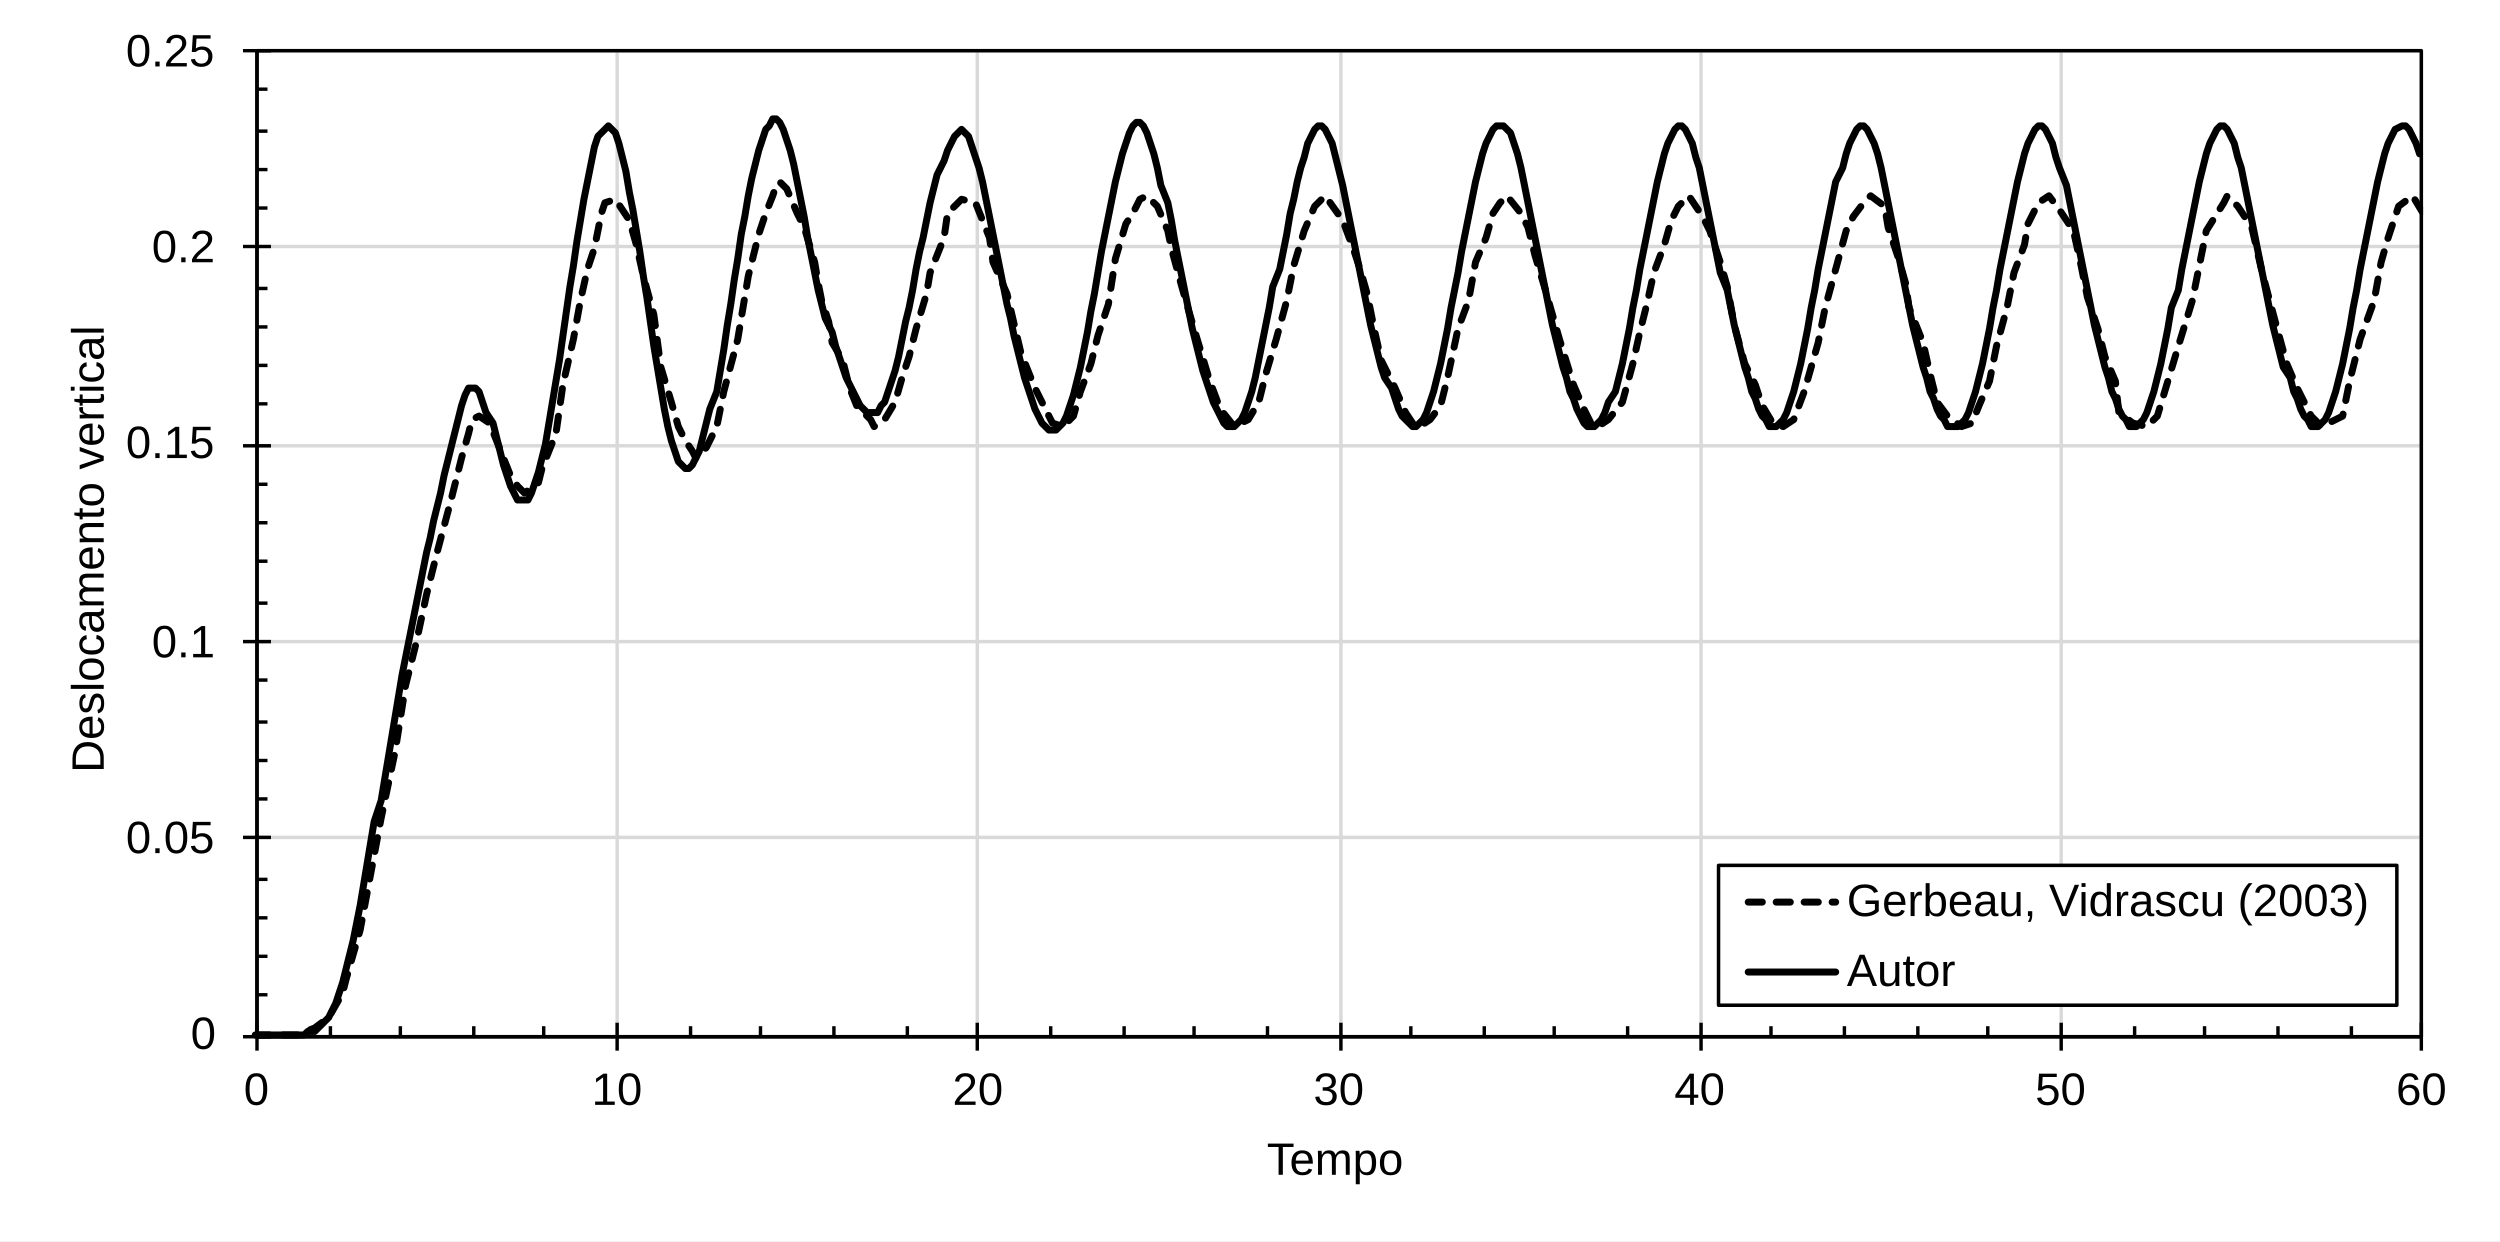
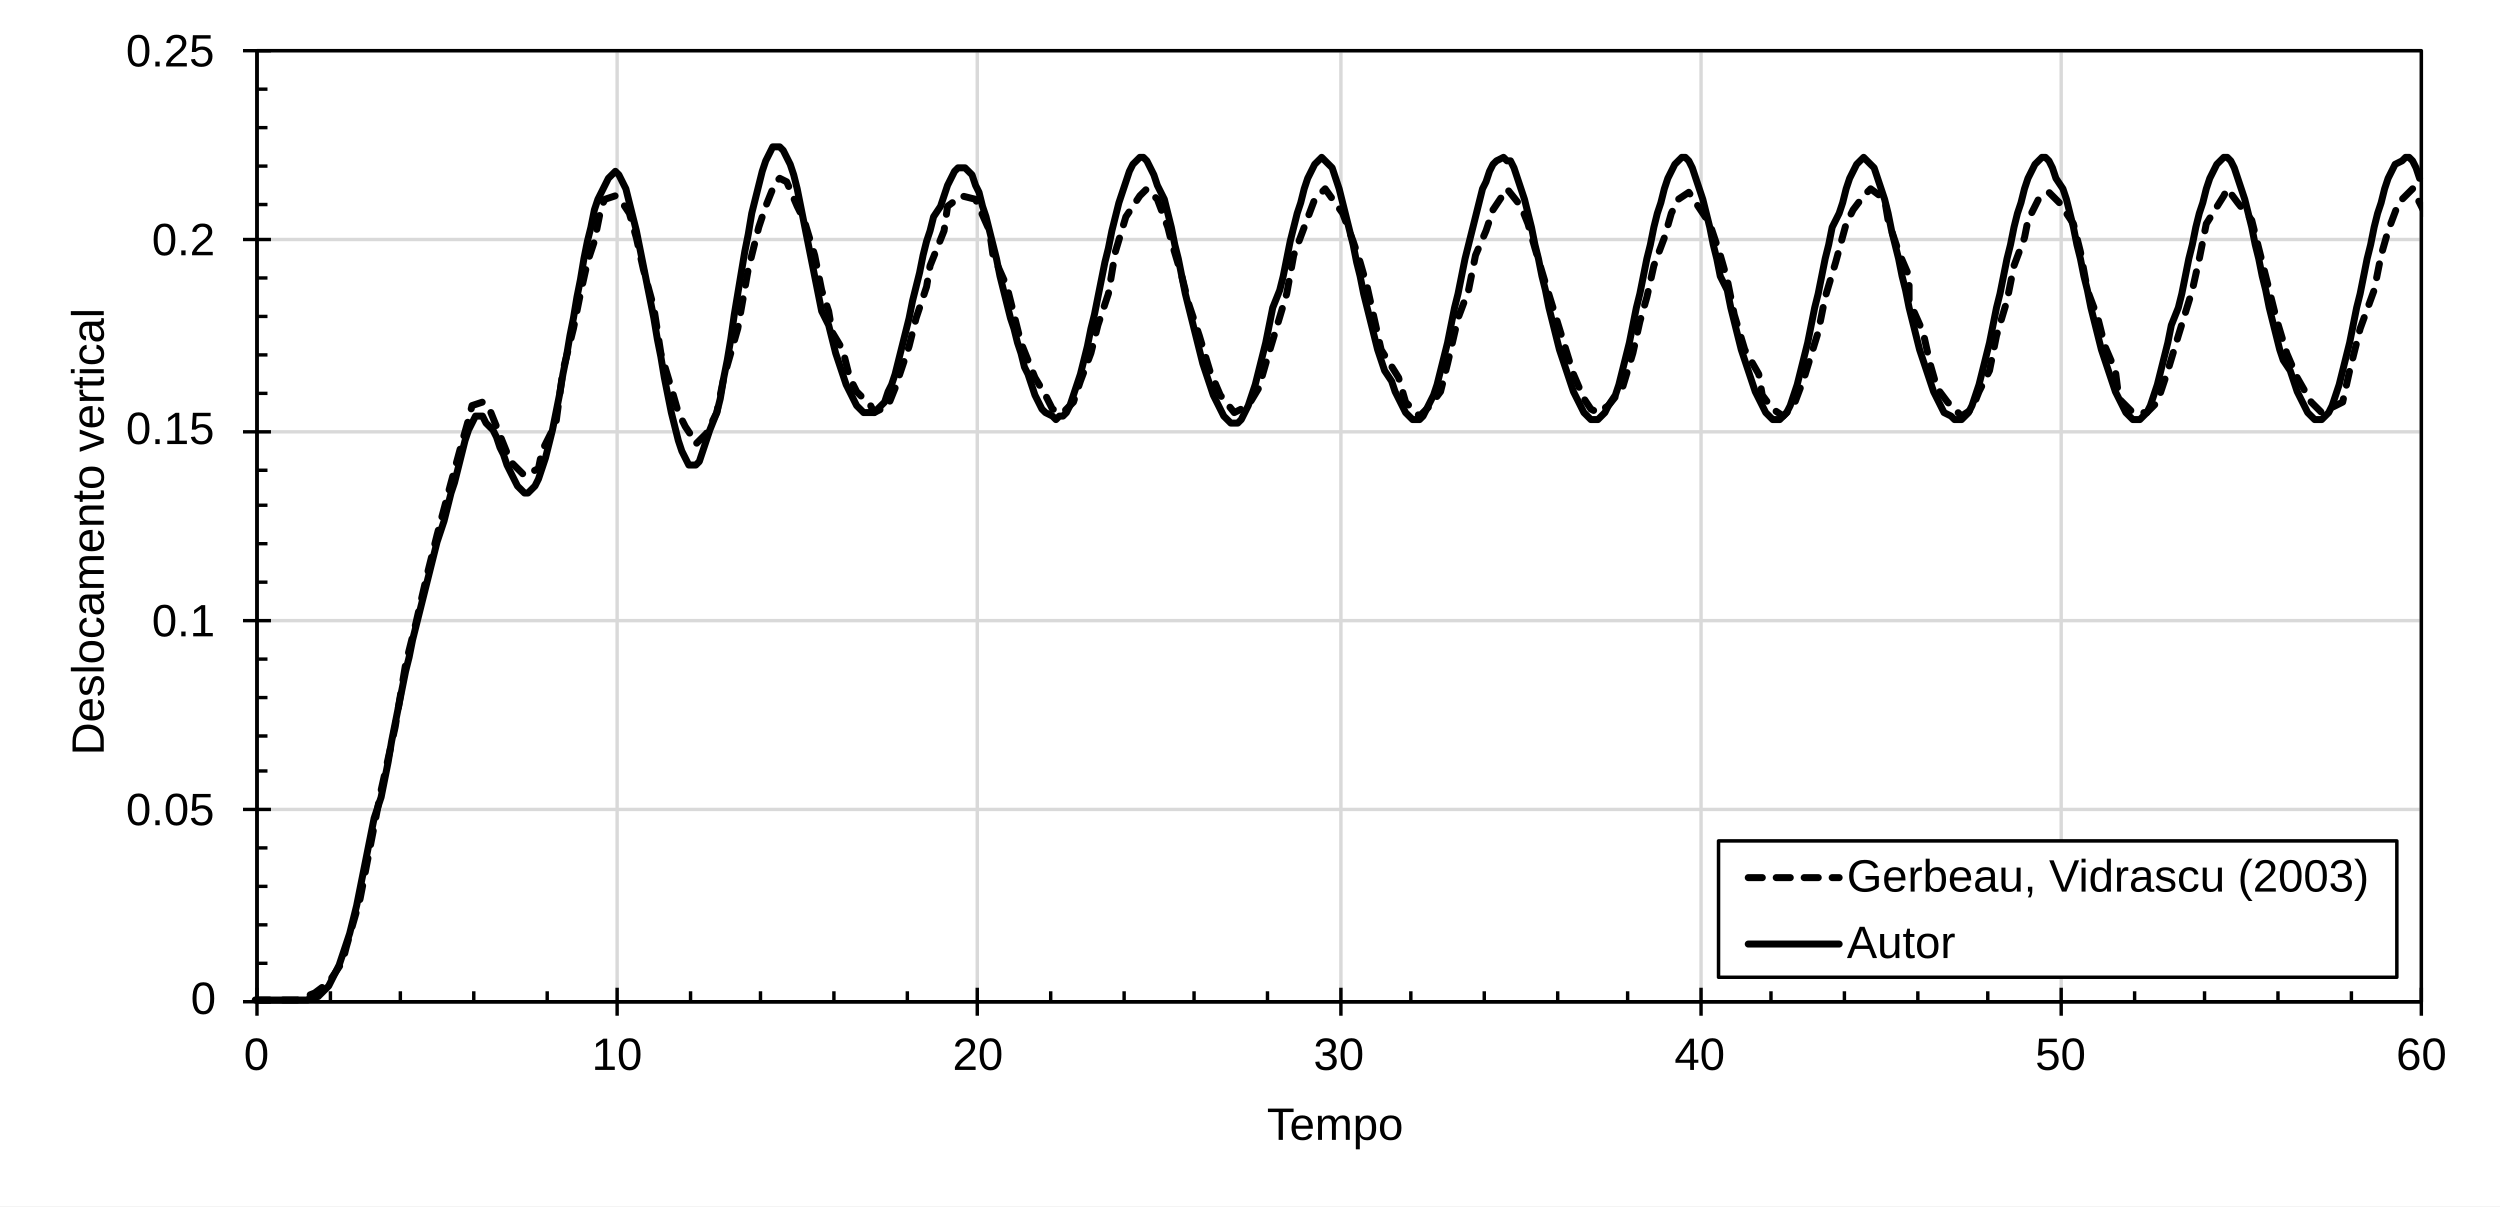
- <svg xmlns="http://www.w3.org/2000/svg" width="189.177mm" height="93.927mm" viewBox="0 0 189.177 93.927" version="1.1" id="svg5">
+ <svg xmlns="http://www.w3.org/2000/svg" width="189.177mm" height="91.281mm" viewBox="0 0 189.177 91.281" version="1.1" id="svg5">
  <defs id="defs2">
    <clipPath id="clip0">
      <rect x="696" y="1" width="715" height="416" id="rect132" />
    </clipPath>
    <clipPath id="clip1">
      <rect x="769" y="15" width="620" height="344" id="rect135" />
    </clipPath>
    <clipPath id="clip2">
      <rect x="769" y="15" width="620" height="344" id="rect138" />
    </clipPath>
    <clipPath id="clip0-6">
      <rect x="637" y="449" width="715" height="355" id="rect357" />
    </clipPath>
    <clipPath id="clip1-1">
      <rect x="710" y="463" width="620" height="283" id="rect360" />
    </clipPath>
+     <clipPath id="clip0-9">
+       <rect x="696" y="1" width="715" height="345" id="rect17689" />
+     </clipPath>
+     <clipPath id="clip1-9">
+       <rect x="769" y="15" width="620" height="273" id="rect17692" />
+     </clipPath>
  </defs>
-   <g id="layer1" transform="translate(177.29,-143.1967)">
-     <g clip-path="url(#clip0-6)" transform="matrix(0.2645833,0,0,0.2645833,-345.8296,24.39876)" id="g483">
-       <rect x="637" y="449" width="715" height="355" fill="#ffffff" id="rect365" />
-       <g id="g369">
-         <path d="m 813.5,463.5 v 282 m 103,-282 v 282 m 104,-282 v 282 m 103,-282 v 282 m 103,-282 v 282 m 103,-282 v 282" stroke="#d9d9d9" stroke-width="0.983" stroke-linejoin="round" stroke-miterlimit="10" fill="none" id="path367" />
+   <g id="layer1" transform="translate(149.2817,-192.8302)">
+     <g clip-path="url(#clip0-9)" transform="matrix(0.2645833,0,0,0.2645833,-333.4318,192.5657)" id="g17815">
+       <rect x="696" y="1" width="715" height="345" fill="#ffffff" id="rect17697" />
+       <g id="g17701">
+         <path d="M 872.5,15.5 V 287.5 M 975.5,15.5 V 287.5 m 104,-272 V 287.5 m 103,-272 V 287.5 m 103,-272 V 287.5 m 103,-272 V 287.5" stroke="#d9d9d9" stroke-width="0.983" stroke-linejoin="round" stroke-miterlimit="10" fill="none" id="path17699" />
      </g>
-       <g id="g373">
-         <path d="m 710.5,688.5 h 619 m -619,-56 h 619 m -619,-56 h 619 m -619,-57 h 619 m -619,-56 h 619" stroke="#d9d9d9" stroke-width="0.983" stroke-linejoin="round" stroke-miterlimit="10" fill="none" id="path371" />
+       <g id="g17705">
+         <path d="m 769.5,232.5 h 619 m -619,-54 h 619 m -619,-54 h 619 m -619,-55 h 619 m -619,-54 h 619" stroke="#d9d9d9" stroke-width="0.983" stroke-linejoin="round" stroke-miterlimit="10" fill="none" id="path17703" />
      </g>
-       <g id="g377">
-         <rect x="710.5" y="463.5" width="619" height="282" stroke="#000000" stroke-linejoin="round" stroke-miterlimit="10" fill="none" id="rect375" />
+       <g id="g17709">
+         <rect x="769.5" y="15.5" width="619" height="272" stroke="#000000" stroke-linejoin="round" stroke-miterlimit="10" fill="none" id="rect17707" />
      </g>
-       <g id="g381">
-         <path d="m 710.5,745.5 h 619" stroke="#000000" stroke-width="0.983" stroke-linejoin="round" stroke-miterlimit="10" fill="none" fill-rule="evenodd" id="path379" />
+       <g id="g17713">
+         <path d="m 769.5,287.5 h 619" stroke="#000000" stroke-width="0.983" stroke-linejoin="round" stroke-miterlimit="10" fill="none" fill-rule="evenodd" id="path17711" />
      </g>
-       <g id="g385">
-         <path d="m 710.5,742.5 v 3 m 21,-3 v 3 m 20,-3 v 3 m 21,-3 v 3 m 20,-3 v 3 m 21,-3 v 3 m 21,-3 v 3 m 20,-3 v 3 m 21,-3 v 3 m 21,-3 v 3 m 20,-3 v 3 m 21,-3 v 3 m 21,-3 v 3 m 20,-3 v 3 m 21,-3 v 3 m 21,-3 v 3 m 20,-3 v 3 m 21,-3 v 3 m 20,-3 v 3 m 21,-3 v 3 m 21,-3 v 3 m 20,-3 v 3 m 21,-3 v 3 m 21,-3 v 3 m 20,-3 v 3 m 21,-3 v 3 m 21,-3 v 3 m 20,-3 v 3 m 21,-3 v 3 m 21,-3 v 3 m 20,-3 v 3 m -619,-4 v 8 m 103,-8 v 8 m 103,-8 v 8 m 104,-8 v 8 m 103,-8 v 8 m 103,-8 v 8 m 103,-8 v 8" stroke="#000000" stroke-width="0.983" stroke-linejoin="round" stroke-miterlimit="10" fill="none" id="path383" />
+       <g id="g17717">
+         <path d="m 769.5,284.5 v 3 m 21,-3 v 3 m 20,-3 v 3 m 21,-3 v 3 m 21,-3 v 3 m 20,-3 v 3 m 21,-3 v 3 m 20,-3 v 3 m 21,-3 v 3 m 21,-3 v 3 m 20,-3 v 3 m 21,-3 v 3 m 21,-3 v 3 m 20,-3 v 3 m 21,-3 v 3 m 21,-3 v 3 m 20,-3 v 3 m 21,-3 v 3 m 21,-3 v 3 m 20,-3 v 3 m 21,-3 v 3 m 20,-3 v 3 m 21,-3 v 3 m 21,-3 v 3 m 20,-3 v 3 m 21,-3 v 3 m 21,-3 v 3 m 20,-3 v 3 m 21,-3 v 3 m 21,-3 v 3 m 20,-3 v 3 m -619,-4 v 8 m 103,-8 v 8 m 103,-8 v 8 m 104,-8 v 8 m 103,-8 v 8 m 103,-8 v 8 m 103,-8 v 8" stroke="#000000" stroke-width="0.983" stroke-linejoin="round" stroke-miterlimit="10" fill="none" id="path17715" />
      </g>
-       <g id="g389">
-         <path d="M 0,0 1.04987e-4,282" stroke="#000000" stroke-width="0.983" stroke-linejoin="round" stroke-miterlimit="10" fill="none" fill-rule="evenodd" transform="matrix(1,0,0,-1,710.5,745.5)" id="path387" />
+       <g id="g17721">
+         <path d="M 0,0 1.04987e-4,272" stroke="#000000" stroke-width="0.983" stroke-linejoin="round" stroke-miterlimit="10" fill="none" fill-rule="evenodd" transform="matrix(1,0,0,-1,769.5,287.5)" id="path17719" />
      </g>
-       <g id="g393">
-         <path d="m 710.5,745.5 h 3 m -3,-12 h 3 m -3,-11 h 3 m -3,-11 h 3 m -3,-11 h 3 m -3,-12 h 3 m -3,-11 h 3 m -3,-11 h 3 m -3,-11 h 3 m -3,-12 h 3 m -3,-11 h 3 m -3,-11 h 3 m -3,-12 h 3 m -3,-11 h 3 m -3,-11 h 3 m -3,-11 h 3 m -3,-12 h 3 m -3,-11 h 3 m -3,-11 h 3 m -3,-11 h 3 m -3,-12 h 3 m -3,-11 h 3 m -3,-11 h 3 m -3,-11 h 3 m -3,-12 h 3 m -3,-11 h 3 m -7,282 h 8 m -8,-57 h 8 m -8,-56 h 8 m -8,-56 h 8 m -8,-57 h 8 m -8,-56 h 8" stroke="#000000" stroke-width="0.983" stroke-linejoin="round" stroke-miterlimit="10" fill="none" id="path391" />
+       <g id="g17725">
+         <path d="m 769.5,287.5 h 3 m -3,-11 h 3 m -3,-11 h 3 m -3,-11 h 3 m -3,-11 h 3 m -3,-11 h 3 m -3,-11 h 3 m -3,-10 h 3 m -3,-11 h 3 m -3,-11 h 3 m -3,-11 h 3 m -3,-11 h 3 m -3,-11 h 3 m -3,-11 h 3 m -3,-10 h 3 m -3,-11 h 3 m -3,-11 h 3 m -3,-11 h 3 m -3,-11 h 3 m -3,-11 h 3 m -3,-11 h 3 m -3,-10 h 3 m -3,-11 h 3 m -3,-11 h 3 m -3,-11 h 3 m -3,-11 h 3 m -7,272 h 8 m -8,-55 h 8 m -8,-54 h 8 m -8,-54 h 8 m -8,-55 h 8 m -8,-54 h 8" stroke="#000000" stroke-width="0.983" stroke-linejoin="round" stroke-miterlimit="10" fill="none" id="path17723" />
      </g>
-       <g clip-path="url(#clip1-1)" id="g397">
-         <path d="m 710,745 h 6 6 l 5,-2 4,-3 4,-7 1,-4 4,-14 6,-32 4,-19 3,-19 3,-12 3,-14 3,-12 4,-15 3,-12 2,-7 1,-4 2,-1 3,2 2,5 2,5 2,5 2,3 2,2 4,-3 1,-4 4,-10 2,-14 3,-13 2,-11 2,-9 2,-6 2,-10 1,-3 3,-1 2,3 2,3 2,7 2,9 3,11 2,15 3,10 2,7 2,4 2,3 1,2 3,-3 3,-6 2,-10 4,-15 3,-18 3,-12 2,-6 2,-5 1,-3 1,-1 2,2 3,7 2,4 3,10 1,6 1,5 2,6 1,6 3,5 2,8 2,5 4,4 1,2 3,-2 3,-5 2,-7 2,-6 2,-8 3,-10 1,-6 2,-5 2,-5 1,-7 4,-4 4,1 4,10 1,7 4,9 4,17 4,10 3,6 2,4 3,1 3,-3 2,-7 3,-8 2,-8 3,-9 2,-13 3,-10 2,-3 2,-4 2,-1 3,3 3,7 1,5 3,11 2,7 3,10 3,10 3,8 4,5 4,-2 3,-5 2,-8 3,-10 3,-11 2,-10 3,-10 3,-7 3,-3 5,7 3,8 2,6 2,7 2,10 2,9 4,8 3,7 2,3 2,1 3,-2 3,-4 2,-8 3,-14 3,-8 2,-11 3,-7 2,-7 2,-3 2,-2 4,5 2,4 2,8 3,10 4,14 4,13 3,7 2,4 2,1 3,-2 4,-5 3,-11 2,-9 2,-8 2,-9 3,-8 2,-7 2,-4 3,-3 4,6 2,4 3,9 2,7 2,11 3,11 3,6 2,6 3,5 3,1 3,-2 3,-8 4,-14 2,-10 3,-11 3,-11 2,-4 3,-4 2,-2 4,3 1,6 3,9 2,7 1,7 4,10 2,9 2,8 3,4 4,3 3,-1 2,-5 3,-7 2,-10 3,-11 2,-10 3,-8 1,-6 3,-6 3,-2 3,4 4,6 2,9 2,10 3,9 2,8 3,7 1,9 4,3 4,1 3,-3 3,-10 3,-10 4,-13 2,-10 2,-10 5,-8 1,-2 3,3 4,6 3,13 4,15 3,11 3,7 4,8 3,3 6,-3 2,-10 3,-12 4,-11 2,-11 2,-7 3,-9 4,-3 3,5 4,10 3,14" stroke="#000000" stroke-width="2" stroke-linecap="round" stroke-linejoin="round" stroke-miterlimit="10" stroke-dasharray="4.02, 3.98" fill="none" id="path395" />
+       <g clip-path="url(#clip1-9)" id="g17729">
+         <path d="m 769,287 h 6 6 l 5,-2 4,-3 4,-6 1,-4 4,-14 6,-31 4,-18 3,-18 3,-12 3,-13 3,-12 4,-15 3,-11 2,-7 1,-4 3,-1 2,2 2,5 2,5 2,5 2,2 2,2 4,-2 1,-5 4,-8 2,-15 3,-12 2,-10 2,-9 2,-6 2,-10 1,-2 3,-1 2,2 2,3 2,7 2,9 3,11 2,13 3,10 2,7 2,4 2,3 1,2 3,-3 3,-6 2,-10 4,-14 3,-17 3,-12 2,-6 2,-5 1,-2 1,-1 2,1 3,7 2,4 3,10 1,5 1,5 2,6 1,6 3,5 2,8 2,4 4,4 1,2 4,-2 2,-5 2,-6 2,-6 2,-8 3,-9 1,-6 2,-5 2,-5 1,-7 4,-3 4,1 4,9 1,7 4,9 4,16 4,10 3,5 2,4 3,1 3,-3 2,-6 3,-8 2,-8 3,-9 2,-12 3,-10 2,-3 2,-3 2,-2 3,3 3,8 1,4 3,10 2,8 3,9 3,10 3,7 4,5 4,-2 3,-5 2,-7 3,-10 3,-10 2,-11 3,-8 3,-8 3,-3 5,7 3,8 2,6 2,7 2,9 2,9 5,8 2,7 2,2 2,2 3,-3 3,-4 2,-8 3,-13 3,-8 2,-10 3,-7 2,-6 2,-3 2,-3 4,5 2,5 2,7 3,10 4,13 4,13 3,7 2,3 2,1 3,-2 4,-5 3,-10 2,-9 2,-7 2,-9 3,-8 2,-7 2,-4 3,-2 4,6 2,3 3,9 2,7 2,10 3,10 4,7 1,6 3,4 3,2 3,-3 3,-8 4,-13 2,-10 3,-10 3,-11 2,-4 3,-4 2,-2 4,3 1,6 3,9 3,7 v 7 l 4,9 2,9 2,7 3,4 4,4 3,-2 2,-5 3,-6 2,-10 3,-10 2,-10 3,-8 1,-5 3,-6 3,-2 3,3 4,6 2,8 2,11 3,8 2,8 3,7 1,8 4,4 h 4 l 3,-3 3,-9 3,-10 4,-13 2,-9 2,-10 5,-8 1,-2 3,4 4,5 3,12 4,16 3,10 3,7 4,7 3,3 6,-3 2,-9 3,-12 4,-11 2,-10 2,-7 3,-8 4,-4 3,6 4,9 3,14" stroke="#000000" stroke-width="2" stroke-linecap="round" stroke-linejoin="round" stroke-miterlimit="10" stroke-dasharray="4.02, 3.98" fill="none" id="path17727" />
      </g>
-       <g id="g401">
-         <path d="m 710,745 h 1 1 2 1 1 1 1 1 1 1 1 1 1 l 1,-1 h 1 1 l 1,-1 1,-1 1,-1 1,-1 1,-2 1,-2 1,-3 1,-3 1,-4 1,-4 1,-4 1,-5 1,-5 1,-6 1,-6 1,-6 1,-6 2,-6 1,-6 1,-6 1,-6 1,-6 1,-6 1,-6 1,-5 1,-5 1,-5 1,-5 1,-5 1,-5 1,-5 1,-4 1,-5 1,-4 1,-4 1,-5 1,-4 1,-4 1,-4 1,-4 1,-4 1,-3 1,-2 h 1 1 l 1,1 1,3 1,3 2,3 1,4 1,4 1,4 1,3 1,3 1,2 1,2 h 1 1 1 l 1,-2 1,-3 1,-3 1,-4 1,-4 1,-6 1,-6 1,-6 1,-6 1,-7 1,-7 1,-7 1,-6 1,-7 1,-6 1,-6 1,-5 1,-5 1,-5 1,-3 2,-2 1,-1 1,1 1,1 1,3 1,4 1,4 1,6 1,5 1,6 1,6 1,7 1,6 1,7 1,7 1,6 1,6 1,6 1,5 1,4 1,3 1,3 1,1 1,1 h 1 l 1,-1 1,-2 1,-2 1,-4 1,-4 1,-4 2,-5 1,-6 1,-6 1,-7 1,-6 1,-7 1,-6 1,-7 1,-5 1,-6 1,-5 1,-4 1,-4 1,-3 1,-3 1,-1 1,-2 h 1 l 1,1 1,2 1,3 1,3 1,4 1,5 1,5 1,5 1,6 1,5 1,5 1,5 1,4 1,4 2,4 1,4 1,3 1,3 1,3 1,2 1,2 1,2 1,2 1,1 1,1 h 1 1 1 l 1,-2 1,-1 1,-3 1,-3 1,-3 1,-4 1,-5 1,-5 1,-4 1,-5 1,-6 1,-5 1,-4 1,-5 1,-5 1,-4 1,-4 2,-4 1,-3 1,-2 1,-2 1,-1 1,-1 1,1 1,1 1,3 1,3 1,3 1,4 1,5 1,5 1,5 1,5 1,5 1,5 1,5 1,4 1,5 1,4 1,4 1,4 1,3 1,3 1,3 1,2 1,2 1,1 1,1 h 2 l 1,-1 1,-1 1,-2 1,-3 1,-3 1,-4 1,-4 1,-5 1,-5 1,-6 1,-5 1,-6 1,-6 1,-5 1,-5 1,-5 1,-5 1,-4 1,-4 1,-3 1,-3 1,-2 1,-1 h 1 l 1,1 1,2 1,3 1,3 1,4 1,5 2,5 1,5 1,6 1,5 1,5 1,5 1,5 1,5 1,4 1,4 1,4 1,3 1,3 1,3 1,2 1,2 1,2 1,1 h 1 1 l 1,-1 1,-1 1,-2 1,-3 1,-3 1,-4 1,-5 1,-5 1,-5 1,-5 1,-6 2,-5 1,-5 1,-5 1,-6 1,-4 1,-5 1,-4 1,-3 1,-4 1,-2 1,-2 1,-1 h 1 l 1,1 1,2 1,2 1,4 1,4 1,4 1,5 1,5 1,5 1,5 1,5 1,5 1,5 1,5 1,4 1,4 1,4 1,3 2,3 1,3 1,3 1,2 1,1 1,1 1,1 h 1 l 1,-1 1,-1 1,-2 1,-3 1,-3 1,-4 1,-4 1,-5 1,-5 1,-6 1,-5 1,-5 1,-6 1,-5 1,-5 1,-5 1,-5 1,-4 1,-4 1,-3 1,-2 1,-2 1,-1 h 2 l 1,1 1,1 1,3 1,3 1,4 1,5 1,5 1,5 1,5 1,5 1,5 1,5 1,5 1,5 1,4 1,4 1,4 1,3 1,4 1,2 1,3 1,2 1,2 1,1 h 1 1 l 1,-1 1,-1 1,-2 1,-3 2,-3 1,-4 1,-4 1,-5 1,-5 1,-6 1,-5 1,-6 1,-5 1,-5 1,-5 1,-5 1,-5 1,-4 1,-4 1,-3 1,-2 1,-2 1,-1 h 1 l 1,1 1,2 1,2 1,4 1,3 1,5 1,5 1,5 1,5 1,5 1,5 2,5 1,5 1,5 1,4 1,4 1,4 1,3 1,4 1,2 1,3 1,2 1,1 1,2 h 1 1 l 1,-1 1,-1 1,-2 1,-3 1,-3 1,-4 1,-4 1,-5 1,-5 1,-6 1,-5 1,-6 1,-5 1,-5 1,-5 1,-5 1,-5 2,-4 1,-4 1,-3 1,-2 1,-2 1,-1 h 1 l 1,1 1,2 1,2 1,3 1,4 1,5 1,5 1,5 1,5 1,5 1,5 1,5 1,5 1,5 1,4 1,4 1,4 1,3 1,4 1,2 1,3 1,2 1,1 1,2 h 2 1 l 1,-1 1,-1 1,-2 1,-3 1,-3 1,-4 1,-4 1,-5 1,-5 1,-6 1,-5 1,-6 1,-5 1,-5 1,-5 1,-5 1,-5 1,-4 1,-4 1,-3 1,-2 1,-2 1,-1 h 1 l 1,1 1,2 1,2 1,4 1,3 2,5 1,5 1,5 1,5 1,5 1,5 1,5 1,5 1,5 1,4 1,4 1,4 1,3 1,4 1,2 1,3 1,2 1,1 1,2 h 1 1 l 1,-1 1,-1 1,-2 1,-3 1,-3 1,-4 1,-4 1,-5 1,-5 1,-6 2,-5 1,-6 1,-5 1,-5 1,-5 1,-5 1,-5 1,-4 1,-4 1,-3 1,-2 1,-2 1,-1 h 1 l 1,1 1,2 1,2 1,4 1,3 1,5 1,5 1,5 1,5 1,5 1,5 1,5 1,5 1,5 1,4 1,4 1,4 2,3 1,4 1,2 1,3 1,2 1,1 1,2 h 1 1 l 1,-1 1,-1 1,-2 1,-3 1,-3 1,-4 1,-4 1,-5 1,-5 1,-6 1,-5 1,-6 1,-5 1,-5 1,-5 1,-5 1,-5 1,-4 1,-4 1,-3 1,-2 1,-2 2,-1 h 1 l 1,1 1,2 1,2 1,3" stroke="#000000" stroke-width="2" stroke-linecap="round" stroke-linejoin="round" stroke-miterlimit="10" fill="none" id="path399" />
+       <g id="g17733">
+         <path d="m 769,287 h 1 1 2 1 1 1 1 1 1 1 1 1 1 1 l 1,-1 h 1 1 l 1,-1 1,-1 1,-1 1,-2 1,-2 1,-2 1,-3 1,-3 1,-3 1,-4 1,-4 1,-5 1,-5 1,-5 1,-5 1,-5 2,-6 1,-5 1,-5 1,-6 1,-5 1,-5 1,-5 1,-5 1,-4 1,-5 1,-4 1,-4 1,-4 1,-4 1,-4 1,-4 1,-4 1,-3 1,-3 1,-4 1,-4 1,-3 1,-4 1,-4 1,-4 1,-3 1,-2 1,-2 h 1 1 l 1,2 2,2 1,2 1,3 1,2 1,3 1,2 1,2 1,2 1,1 1,1 h 1 l 1,-1 1,-1 1,-2 1,-3 1,-3 1,-4 1,-4 1,-5 1,-5 1,-6 1,-5 1,-6 1,-5 1,-6 1,-5 1,-6 1,-5 1,-4 1,-5 1,-3 2,-4 1,-2 1,-1 1,-1 1,1 1,2 1,2 1,4 1,4 1,4 1,5 1,5 1,5 1,5 1,5 1,6 1,5 1,6 1,5 1,5 1,4 1,4 1,3 1,2 1,2 h 1 1 l 1,-1 1,-3 1,-3 1,-3 2,-5 1,-4 1,-6 1,-5 1,-6 1,-7 1,-6 1,-6 1,-6 1,-5 1,-6 1,-4 1,-4 1,-4 1,-3 1,-2 1,-2 h 1 1 l 1,1 1,2 1,2 1,3 1,4 1,5 1,5 1,5 1,5 1,5 1,5 1,5 2,4 1,4 1,4 1,3 1,3 1,3 1,2 1,2 1,2 1,1 1,1 h 1 1 1 l 1,-1 1,-1 1,-1 1,-3 1,-2 1,-3 1,-4 1,-4 1,-4 1,-4 1,-5 1,-4 1,-4 1,-5 1,-4 1,-3 1,-4 2,-3 1,-3 1,-3 1,-2 1,-2 1,-1 h 1 1 l 1,1 1,1 1,3 1,2 1,4 1,3 1,4 1,4 1,4 1,5 1,4 1,4 1,4 1,3 1,4 1,3 1,4 1,2 1,3 1,3 1,2 1,2 1,1 2,1 1,1 1,-1 h 1 l 1,-1 1,-2 1,-3 1,-3 1,-3 1,-4 1,-4 1,-5 1,-4 1,-5 1,-5 1,-5 1,-4 1,-5 1,-4 1,-4 1,-3 1,-3 1,-3 1,-2 1,-1 1,-1 h 1 l 1,1 1,2 1,2 1,3 2,4 1,4 1,4 1,5 1,4 1,5 1,5 1,4 1,4 1,4 1,4 1,4 1,3 1,3 1,3 1,2 1,2 1,2 1,1 1,1 h 1 1 l 1,-1 1,-2 1,-2 1,-3 1,-3 1,-4 1,-4 1,-4 1,-5 1,-5 2,-5 1,-4 1,-5 1,-5 1,-4 1,-4 1,-3 1,-4 1,-3 1,-2 1,-2 1,-1 1,-1 1,1 1,1 1,1 1,3 1,3 1,4 1,4 1,4 1,4 1,5 1,4 1,5 1,4 1,4 1,4 1,4 1,3 1,3 2,3 1,3 1,2 1,2 1,2 1,1 1,1 h 1 1 l 1,-1 1,-2 1,-2 1,-2 1,-3 1,-4 1,-4 1,-4 1,-5 1,-5 1,-4 1,-5 1,-5 1,-4 1,-4 1,-4 1,-4 1,-4 1,-2 1,-3 1,-2 1,-1 2,-1 1,1 h 1 l 1,2 1,3 1,3 1,3 1,4 1,4 1,5 1,4 1,5 1,4 1,5 1,4 1,4 1,4 1,3 1,3 1,3 1,3 1,2 1,2 1,2 1,1 1,1 h 1 1 l 1,-1 1,-1 1,-2 2,-3 1,-3 1,-4 1,-4 1,-4 1,-5 1,-5 1,-4 1,-5 1,-5 1,-4 1,-5 1,-4 1,-3 1,-4 1,-3 1,-2 1,-2 1,-1 1,-1 h 1 l 1,1 1,2 1,3 1,3 1,3 1,4 1,4 1,5 1,4 1,5 2,4 1,5 1,4 1,4 1,4 1,3 1,3 1,3 1,3 1,2 1,2 1,2 1,1 1,1 h 1 1 l 1,-1 1,-1 1,-2 1,-3 1,-3 1,-4 1,-4 1,-4 1,-5 1,-5 1,-4 1,-5 1,-5 1,-4 1,-5 2,-4 1,-3 1,-4 1,-3 1,-2 1,-2 1,-1 1,-1 1,1 1,1 1,1 1,3 1,3 1,3 1,4 1,5 1,4 1,4 1,5 1,4 1,5 1,4 1,4 1,4 1,3 1,3 1,3 1,3 1,2 1,2 1,2 2,1 1,1 h 1 1 l 1,-1 1,-1 1,-2 1,-3 1,-3 1,-4 1,-4 1,-4 1,-5 1,-5 1,-4 1,-5 1,-5 1,-4 1,-5 1,-4 1,-3 1,-4 1,-3 1,-2 1,-2 1,-1 1,-1 h 1 l 1,1 1,2 1,3 2,3 1,3 1,4 1,4 1,5 1,4 1,5 1,4 1,5 1,4 1,4 1,4 1,3 1,3 1,3 1,3 1,2 1,2 1,2 1,1 1,1 h 1 1 l 1,-1 1,-1 1,-2 1,-3 1,-3 1,-4 1,-4 1,-4 1,-5 2,-5 1,-4 1,-5 1,-5 1,-4 1,-5 1,-4 1,-3 1,-4 1,-3 1,-2 1,-2 1,-1 1,-1 h 1 l 1,1 1,2 1,3 1,3 1,3 1,4 1,4 1,5 1,4 1,5 1,4 1,5 1,4 1,4 1,4 1,3 2,3 1,3 1,3 1,2 1,2 1,2 1,1 1,1 h 1 1 l 1,-1 1,-1 1,-2 1,-3 1,-3 1,-4 1,-4 1,-4 1,-5 1,-5 1,-4 1,-5 1,-5 1,-4 1,-5 1,-4 1,-3 1,-4 1,-3 1,-2 1,-2 2,-1 1,-1 h 1 l 1,1 1,2 1,3" stroke="#000000" stroke-width="2" stroke-linecap="round" stroke-linejoin="round" stroke-miterlimit="10" fill="none" id="path17731" />
      </g>
-       <g id="g405">
-         <text font-family="Arial, Arial_MSFontService, sans-serif" font-weight="400" font-size="13px" transform="translate(706.714,765)" id="text403">0</text>
+       <g id="g17737">
+         <text font-family="Arial, Arial_MSFontService, sans-serif" font-weight="400" font-size="13px" transform="translate(765.727,307)" id="text17735">0</text>
      </g>
-       <g id="g409">
-         <text font-family="Arial, Arial_MSFontService, sans-serif" font-weight="400" font-size="13px" transform="translate(806.222,765)" id="text407">10</text>
+       <g id="g17741">
+         <text font-family="Arial, Arial_MSFontService, sans-serif" font-weight="400" font-size="13px" transform="translate(865.234,307)" id="text17739">10</text>
      </g>
-       <g id="g413">
-         <text font-family="Arial, Arial_MSFontService, sans-serif" font-weight="400" font-size="13px" transform="translate(909.435,765)" id="text411">20</text>
+       <g id="g17745">
+         <text font-family="Arial, Arial_MSFontService, sans-serif" font-weight="400" font-size="13px" transform="translate(968.448,307)" id="text17743">20</text>
      </g>
-       <g id="g417">
-         <text font-family="Arial, Arial_MSFontService, sans-serif" font-weight="400" font-size="13px" transform="translate(1012.65,765)" id="text415">30</text>
+       <g id="g17749">
+         <text font-family="Arial, Arial_MSFontService, sans-serif" font-weight="400" font-size="13px" transform="translate(1071.66,307)" id="text17747">30</text>
      </g>
-       <g id="g421">
-         <text font-family="Arial, Arial_MSFontService, sans-serif" font-weight="400" font-size="13px" transform="translate(1115.86,765)" id="text419">40</text>
+       <g id="g17753">
+         <text font-family="Arial, Arial_MSFontService, sans-serif" font-weight="400" font-size="13px" transform="translate(1174.88,307)" id="text17751">40</text>
      </g>
-       <g id="g425">
-         <text font-family="Arial, Arial_MSFontService, sans-serif" font-weight="400" font-size="13px" transform="translate(1219.08,765)" id="text423">50</text>
+       <g id="g17757">
+         <text font-family="Arial, Arial_MSFontService, sans-serif" font-weight="400" font-size="13px" transform="translate(1278.09,307)" id="text17755">50</text>
      </g>
-       <g id="g429">
-         <text font-family="Arial, Arial_MSFontService, sans-serif" font-weight="400" font-size="13px" transform="translate(1322.29,765)" id="text427">60</text>
+       <g id="g17761">
+         <text font-family="Arial, Arial_MSFontService, sans-serif" font-weight="400" font-size="13px" transform="translate(1381.3,307)" id="text17759">60</text>
      </g>
-       <g id="g433">
-         <text font-family="Arial, Arial_MSFontService, sans-serif" font-weight="400" font-size="13px" transform="translate(691.533,749)" id="text431">0</text>
+       <g id="g17765">
+         <text font-family="Arial, Arial_MSFontService, sans-serif" font-weight="400" font-size="13px" transform="translate(750.546,291)" id="text17763">0</text>
      </g>
-       <g id="g437">
-         <text font-family="Arial, Arial_MSFontService, sans-serif" font-weight="400" font-size="13px" transform="translate(673,693)" id="text435">0.05</text>
+       <g id="g17769">
+         <text font-family="Arial, Arial_MSFontService, sans-serif" font-weight="400" font-size="13px" transform="translate(732.013,237)" id="text17767">0.05</text>
      </g>
-       <g id="g441">
-         <text font-family="Arial, Arial_MSFontService, sans-serif" font-weight="400" font-size="13px" transform="translate(680.413,637)" id="text439">0.1</text>
+       <g id="g17773">
+         <text font-family="Arial, Arial_MSFontService, sans-serif" font-weight="400" font-size="13px" transform="translate(739.426,183)" id="text17771">0.1</text>
      </g>
-       <g id="g445">
-         <text font-family="Arial, Arial_MSFontService, sans-serif" font-weight="400" font-size="13px" transform="translate(673,580)" id="text443">0.15</text>
+       <g id="g17777">
+         <text font-family="Arial, Arial_MSFontService, sans-serif" font-weight="400" font-size="13px" transform="translate(732.013,128)" id="text17775">0.15</text>
      </g>
-       <g id="g449">
-         <text font-family="Arial, Arial_MSFontService, sans-serif" font-weight="400" font-size="13px" transform="translate(680.413,524)" id="text447">0.2</text>
+       <g id="g17781">
+         <text font-family="Arial, Arial_MSFontService, sans-serif" font-weight="400" font-size="13px" transform="translate(739.426,74)" id="text17779">0.2</text>
      </g>
-       <g id="g453">
-         <text font-family="Arial, Arial_MSFontService, sans-serif" font-weight="400" font-size="13px" transform="translate(673,468)" id="text451">0.25</text>
+       <g id="g17785">
+         <text font-family="Arial, Arial_MSFontService, sans-serif" font-weight="400" font-size="13px" transform="translate(732.013,20)" id="text17783">0.25</text>
      </g>
-       <g id="g457">
-         <text font-family="Arial, Arial_MSFontService, sans-serif" font-weight="400" font-size="13px" transform="translate(999.316,785)" id="text455">Tempo</text>
+       <g id="g17789">
+         <text font-family="Arial, Arial_MSFontService, sans-serif" font-weight="400" font-size="13px" transform="translate(1058.33,327)" id="text17787">Tempo</text>
      </g>
-       <g id="g461">
-         <text font-family="Arial, Arial_MSFontService, sans-serif" font-weight="400" font-size="13px" transform="rotate(-90,668.3335,1.6665)" id="text459">Deslocamento vertical</text>
+       <g id="g17793">
+         <text font-family="Arial, Arial_MSFontService, sans-serif" font-weight="400" font-size="13px" transform="rotate(-90,471.3395,-254.3395)" id="text17791">Deslocamento vertical</text>
      </g>
-       <g id="g465">
-         <rect x="1128.5" y="696.5" width="194" height="40" stroke="#000000" stroke-linejoin="round" stroke-miterlimit="10" fill="#ffffff" id="rect463" />
+       <g id="g17797">
+         <rect x="1187.5" y="241.5" width="194" height="39" stroke="#000000" stroke-linejoin="round" stroke-miterlimit="10" fill="#ffffff" id="rect17795" />
      </g>
-       <g id="g469">
-         <path d="m 1137,707 h 25" stroke="#000000" stroke-width="2" stroke-linecap="round" stroke-linejoin="round" stroke-miterlimit="10" stroke-dasharray="4.02, 3.98" fill="none" fill-rule="evenodd" id="path467" />
+       <g id="g17801">
+         <path d="m 1196,252 h 26" stroke="#000000" stroke-width="2" stroke-linecap="round" stroke-linejoin="round" stroke-miterlimit="10" stroke-dasharray="4.02, 3.98" fill="none" fill-rule="evenodd" id="path17799" />
      </g>
-       <g id="g473">
-         <text font-family="Arial, Arial_MSFontService, sans-serif" font-weight="400" font-size="13px" transform="translate(1165.19,711)" id="text471">Gerbeau, Vidrascu (2003)</text>
+       <g id="g17805">
+         <text font-family="Arial, Arial_MSFontService, sans-serif" font-weight="400" font-size="13px" transform="translate(1224.2,256)" id="text17803">Gerbeau, Vidrascu (2003)</text>
      </g>
-       <g id="g477">
-         <path d="m 1137,727 h 25" stroke="#000000" stroke-width="2" stroke-linecap="round" stroke-linejoin="round" stroke-miterlimit="10" fill="none" fill-rule="evenodd" id="path475" />
+       <g id="g17809">
+         <path d="m 1196,271 h 26" stroke="#000000" stroke-width="2" stroke-linecap="round" stroke-linejoin="round" stroke-miterlimit="10" fill="none" fill-rule="evenodd" id="path17807" />
      </g>
-       <g id="g481">
-         <text font-family="Arial, Arial_MSFontService, sans-serif" font-weight="400" font-size="13px" transform="translate(1165.19,731)" id="text479">Autor</text>
+       <g id="g17813">
+         <text font-family="Arial, Arial_MSFontService, sans-serif" font-weight="400" font-size="13px" transform="translate(1224.2,275)" id="text17811">Autor</text>
      </g>
    </g>
  </g>
</svg>
